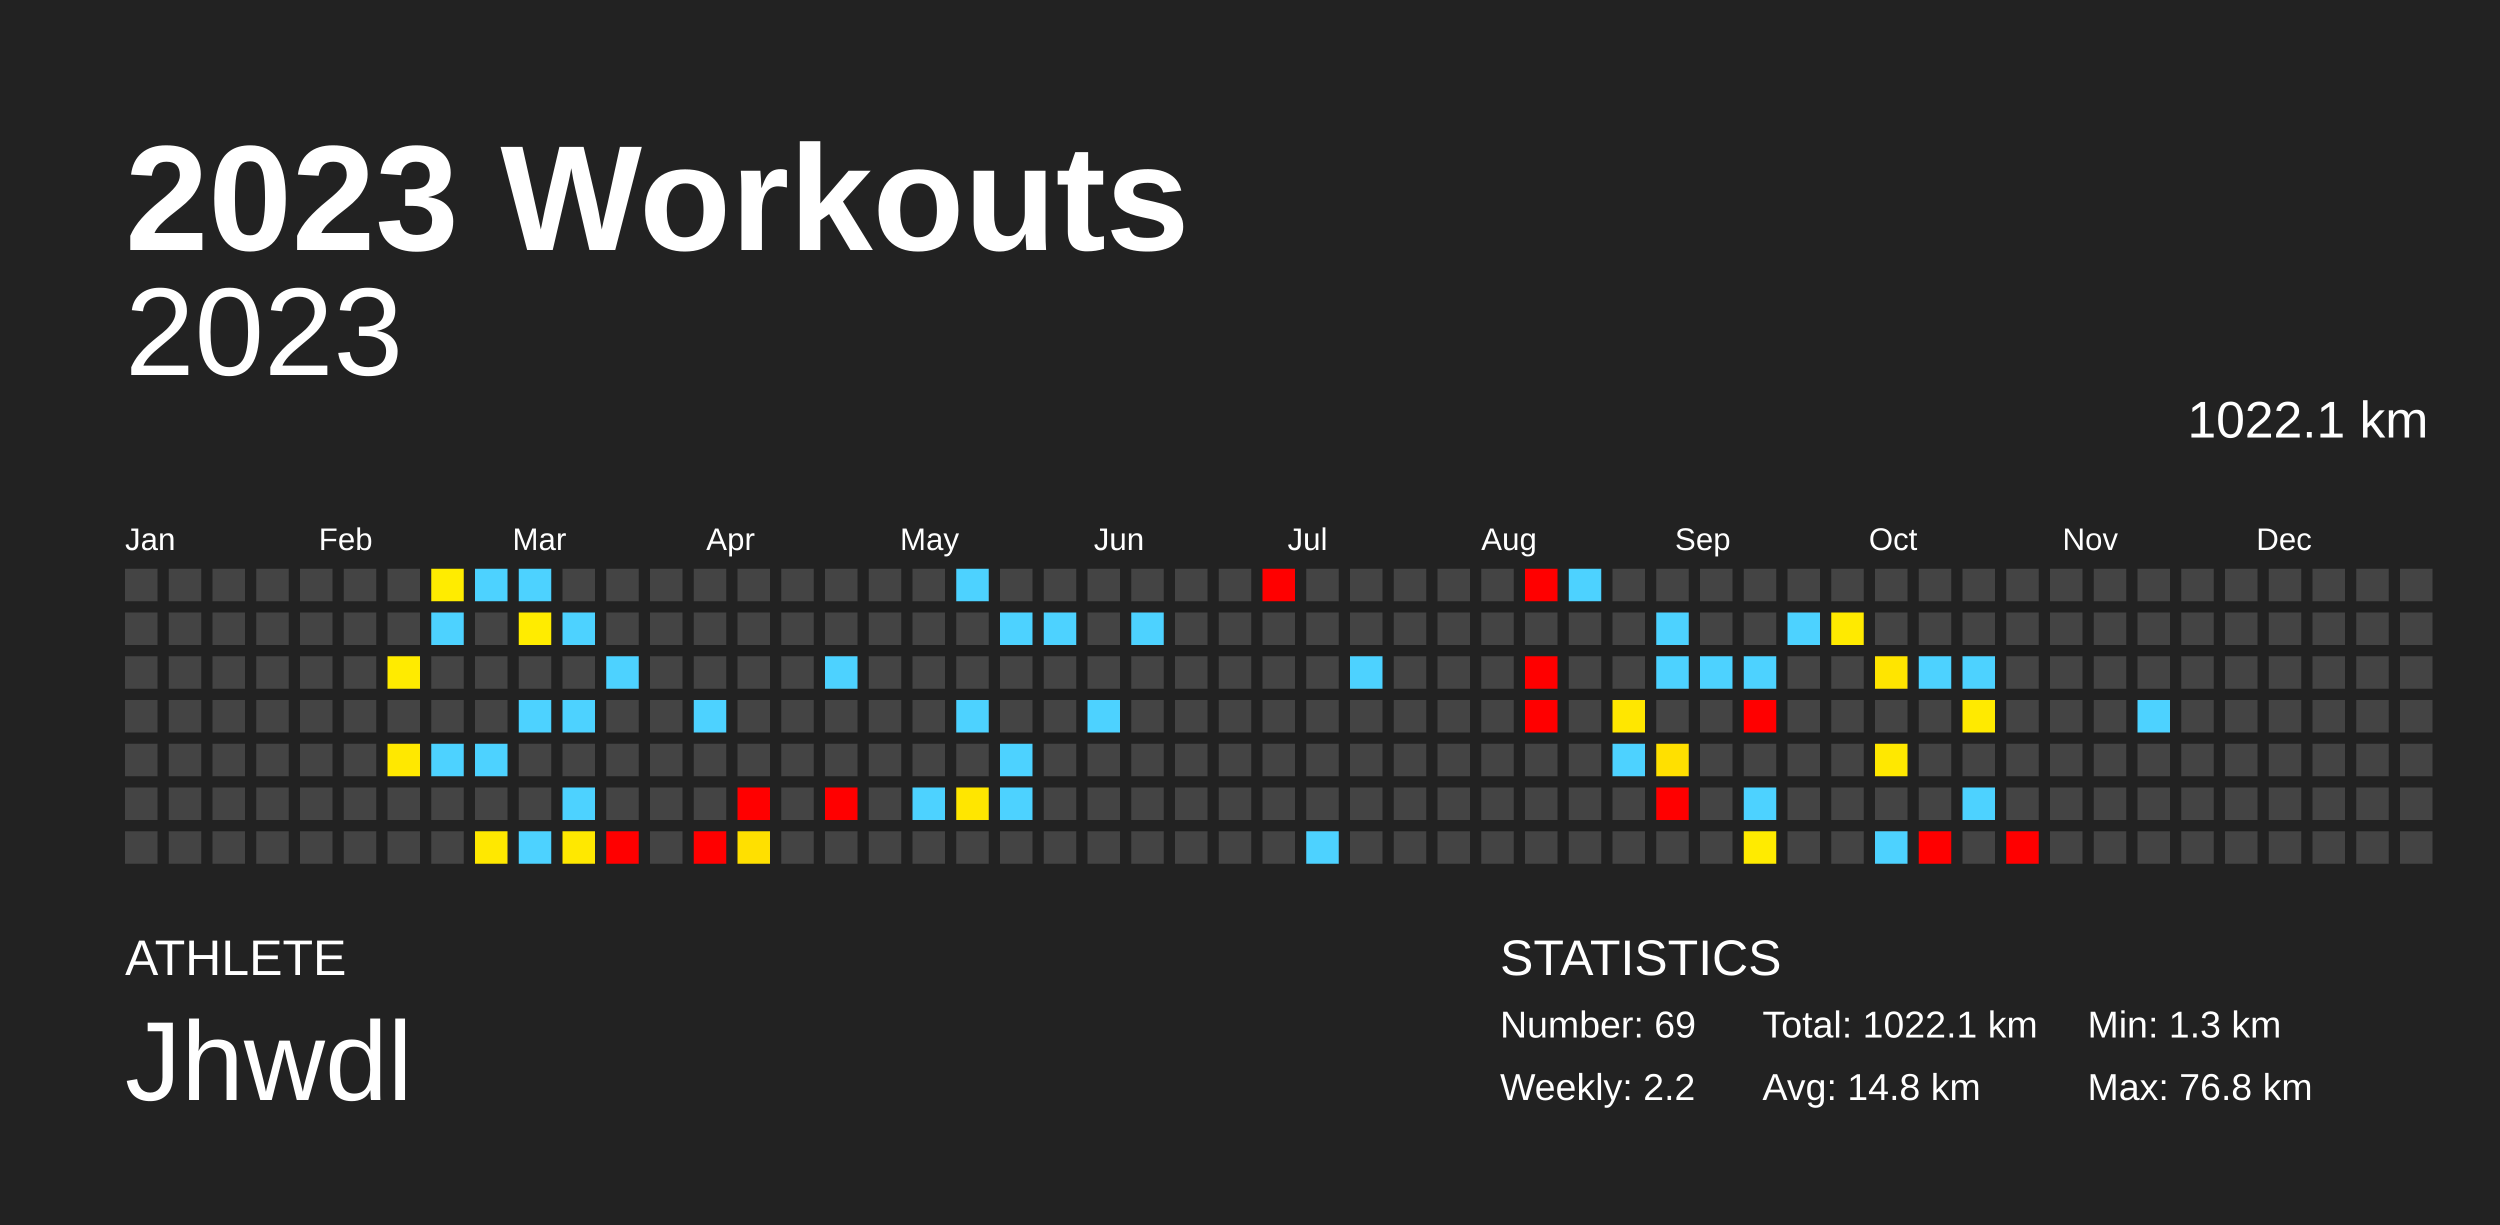
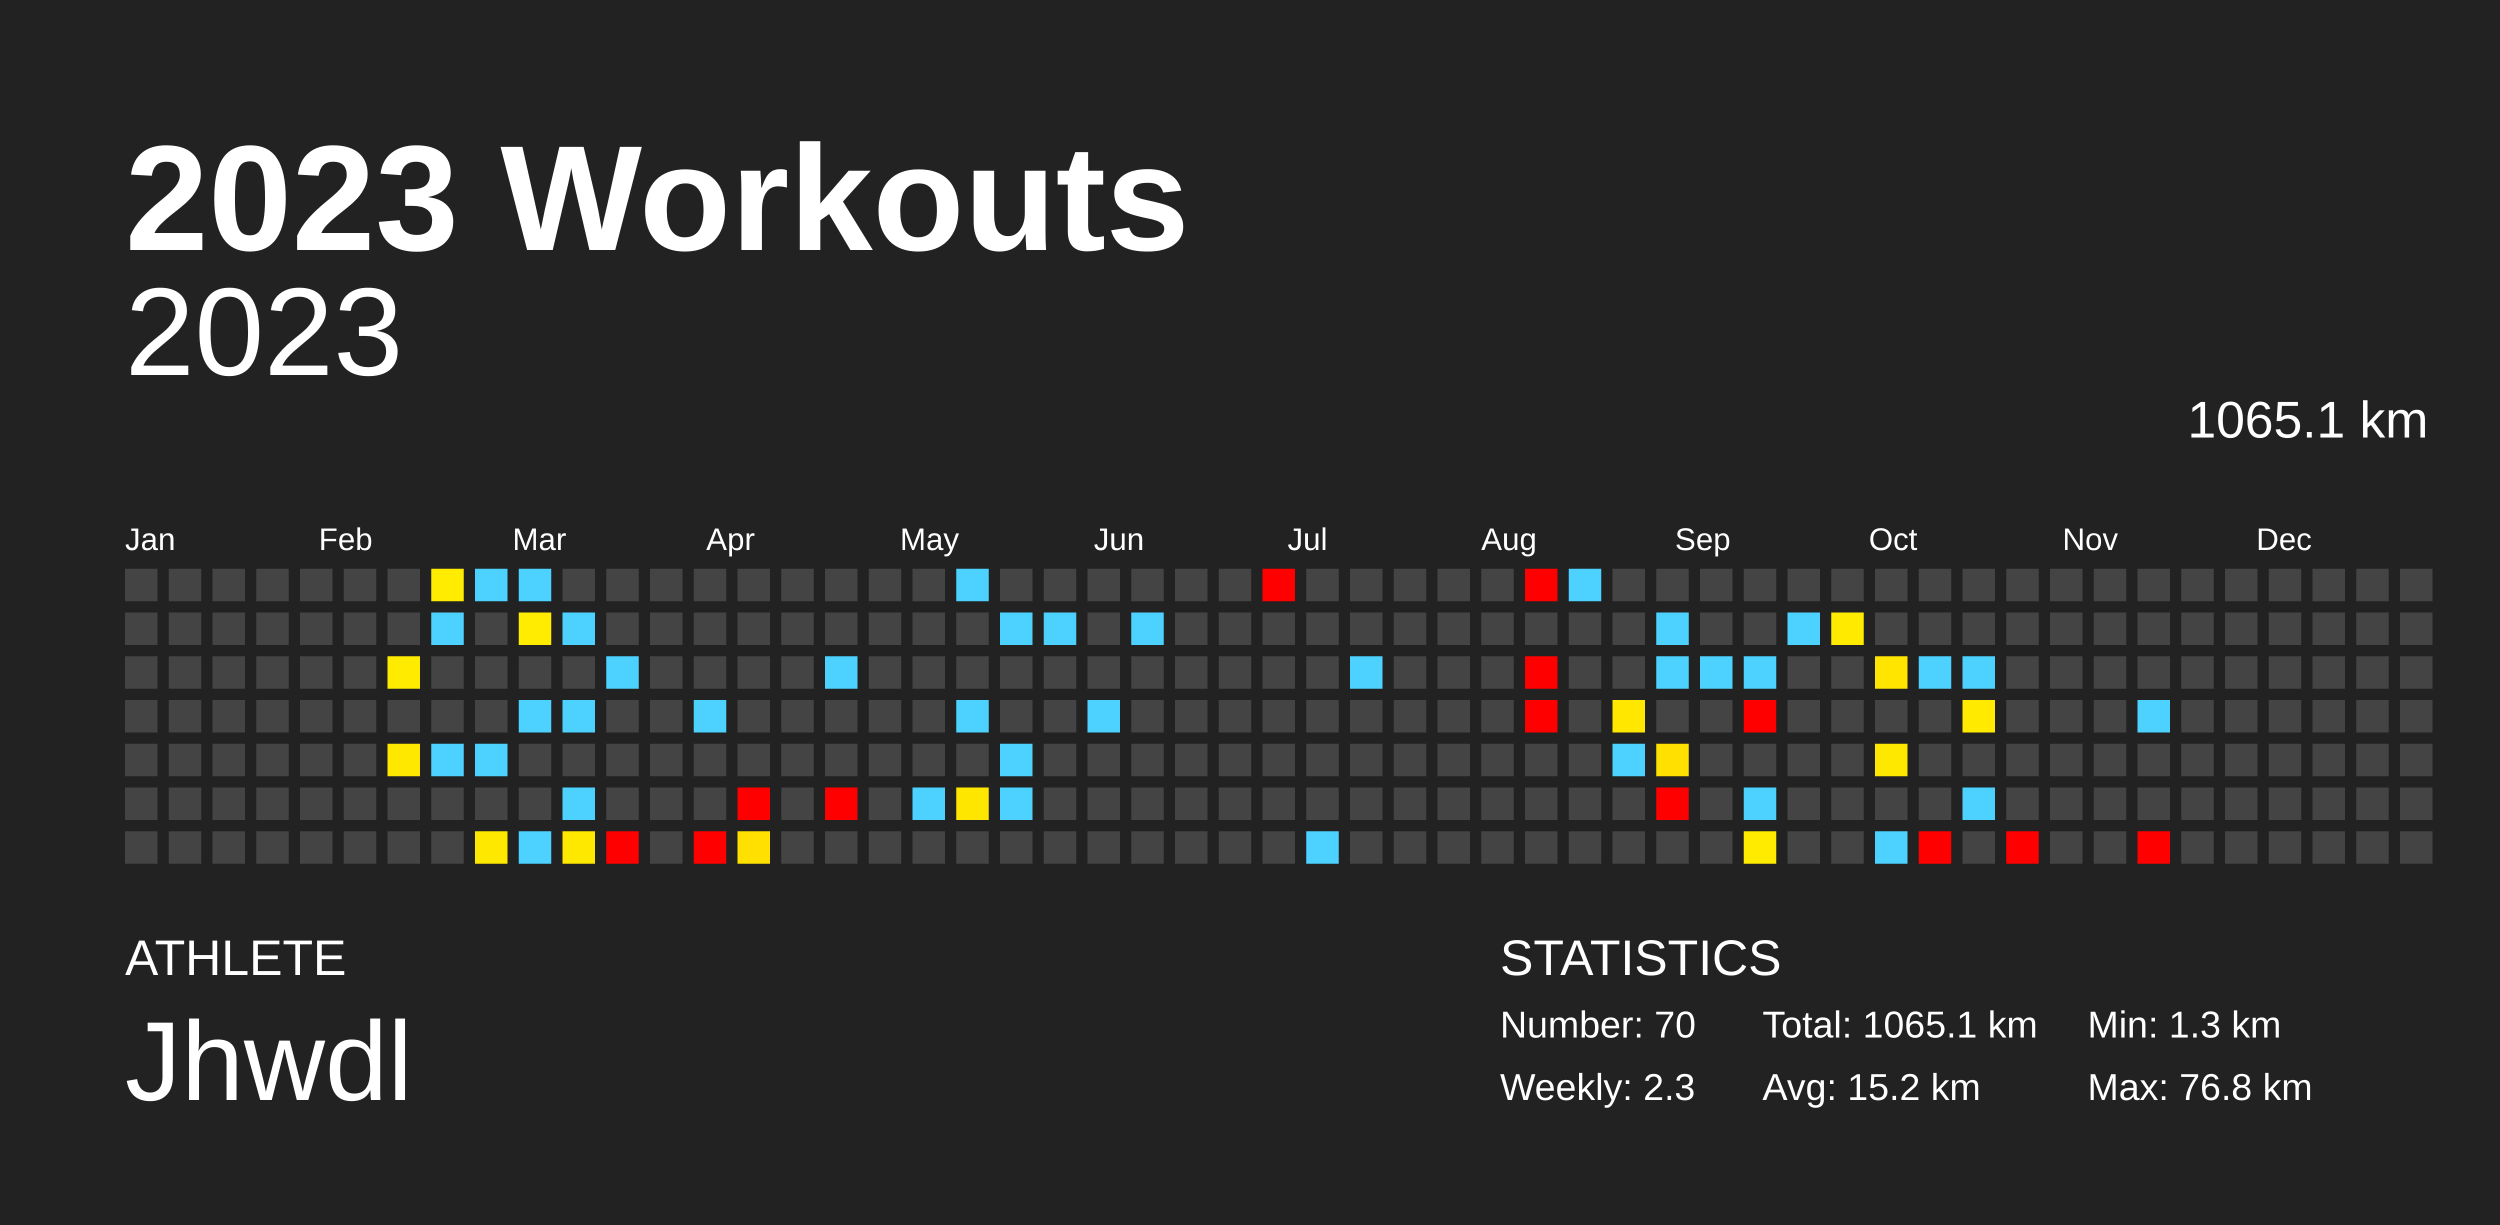
<svg xmlns="http://www.w3.org/2000/svg" baseProfile="full" height="98mm" version="1.1" viewBox="0,0,200,98" width="200mm">
  <defs />
  <rect fill="#222222" height="98" width="200" x="0" y="0" />
  <text fill="#FFFFFF" style="font-size:12px; font-family:Arial; font-weight:bold;" x="10" y="20">2023 Workouts</text>
  <text fill="#FFFFFF" style="font-size:4px; font-family:Arial" x="10" y="78">ATHLETE</text>
  <text fill="#FFFFFF" style="font-size:9px; font-family:Arial" x="10" y="88">Jhwdl</text>
  <text fill="#FFFFFF" style="font-size:4px; font-family:Arial" x="120" y="78">STATISTICS</text>
-   <text fill="#FFFFFF" style="font-size:3px; font-family:Arial" x="120" y="83">Number: 69</text>
-   <text fill="#FFFFFF" style="font-size:3px; font-family:Arial" x="120" y="88">Weekly: 2.2</text>
-   <text fill="#FFFFFF" style="font-size:3px; font-family:Arial" x="141" y="83">Total: 1022.1 km</text>
-   <text fill="#FFFFFF" style="font-size:3px; font-family:Arial" x="141" y="88">Avg: 14.8 km</text>
+   <text fill="#FFFFFF" style="font-size:3px; font-family:Arial" x="120" y="83">Number: 70</text>
+   <text fill="#FFFFFF" style="font-size:3px; font-family:Arial" x="120" y="88">Weekly: 2.3</text>
+   <text fill="#FFFFFF" style="font-size:3px; font-family:Arial" x="141" y="83">Total: 1065.1 km</text>
+   <text fill="#FFFFFF" style="font-size:3px; font-family:Arial" x="141" y="88">Avg: 15.2 km</text>
  <text fill="#FFFFFF" style="font-size:3px; font-family:Arial" x="167" y="83">Min: 1.3 km</text>
  <text fill="#FFFFFF" style="font-size:3px; font-family:Arial" x="167" y="88">Max: 76.8 km</text>
  <text alignment-baseline="hanging" fill="#FFFFFF" style="font-size:10.0px; font-family:Arial;" x="10" y="30">2023</text>
-   <text alignment-baseline="hanging" fill="#FFFFFF" style="font-size:4.125px; font-family:Arial;" x="175" y="35">1022.1 km</text>
+   <text alignment-baseline="hanging" fill="#FFFFFF" style="font-size:4.125px; font-family:Arial;" x="175" y="35">1065.1 km</text>
  <text fill="#FFFFFF" style="font-size:2.5px; font-family:Arial" x="10.0" y="44">Jan</text>
  <text fill="#FFFFFF" style="font-size:2.5px; font-family:Arial" x="25.5" y="44">Feb</text>
  <text fill="#FFFFFF" style="font-size:2.5px; font-family:Arial" x="41.0" y="44">Mar</text>
  <text fill="#FFFFFF" style="font-size:2.5px; font-family:Arial" x="56.5" y="44">Apr</text>
  <text fill="#FFFFFF" style="font-size:2.5px; font-family:Arial" x="72.0" y="44">May</text>
  <text fill="#FFFFFF" style="font-size:2.5px; font-family:Arial" x="87.5" y="44">Jun</text>
  <text fill="#FFFFFF" style="font-size:2.5px; font-family:Arial" x="103.0" y="44">Jul</text>
  <text fill="#FFFFFF" style="font-size:2.5px; font-family:Arial" x="118.5" y="44">Aug</text>
  <text fill="#FFFFFF" style="font-size:2.5px; font-family:Arial" x="134.0" y="44">Sep</text>
  <text fill="#FFFFFF" style="font-size:2.5px; font-family:Arial" x="149.5" y="44">Oct</text>
  <text fill="#FFFFFF" style="font-size:2.5px; font-family:Arial" x="165.0" y="44">Nov</text>
  <text fill="#FFFFFF" style="font-size:2.5px; font-family:Arial" x="180.5" y="44">Dec</text>
  <rect fill="#444444" height="2.6" width="2.6" x="10.0" y="45.5" />
  <rect fill="#444444" height="2.6" width="2.6" x="10.0" y="49.0" />
  <rect fill="#444444" height="2.6" width="2.6" x="10.0" y="52.5" />
  <rect fill="#444444" height="2.6" width="2.6" x="10.0" y="56.0" />
  <rect fill="#444444" height="2.6" width="2.6" x="10.0" y="59.5" />
  <rect fill="#444444" height="2.6" width="2.6" x="10.0" y="63.0" />
  <rect fill="#444444" height="2.6" width="2.6" x="10.0" y="66.5" />
  <rect fill="#444444" height="2.6" width="2.6" x="13.5" y="45.5" />
  <rect fill="#444444" height="2.6" width="2.6" x="13.5" y="49.0" />
  <rect fill="#444444" height="2.6" width="2.6" x="13.5" y="52.5" />
  <rect fill="#444444" height="2.6" width="2.6" x="13.5" y="56.0" />
  <rect fill="#444444" height="2.6" width="2.6" x="13.5" y="59.5" />
  <rect fill="#444444" height="2.6" width="2.6" x="13.5" y="63.0" />
  <rect fill="#444444" height="2.6" width="2.6" x="13.5" y="66.5" />
  <rect fill="#444444" height="2.6" width="2.6" x="17.0" y="45.5" />
  <rect fill="#444444" height="2.6" width="2.6" x="17.0" y="49.0" />
  <rect fill="#444444" height="2.6" width="2.6" x="17.0" y="52.5" />
  <rect fill="#444444" height="2.6" width="2.6" x="17.0" y="56.0" />
  <rect fill="#444444" height="2.6" width="2.6" x="17.0" y="59.5" />
  <rect fill="#444444" height="2.6" width="2.6" x="17.0" y="63.0" />
  <rect fill="#444444" height="2.6" width="2.6" x="17.0" y="66.5" />
  <rect fill="#444444" height="2.6" width="2.6" x="20.5" y="45.5" />
  <rect fill="#444444" height="2.6" width="2.6" x="20.5" y="49.0" />
  <rect fill="#444444" height="2.6" width="2.6" x="20.5" y="52.5" />
  <rect fill="#444444" height="2.6" width="2.6" x="20.5" y="56.0" />
  <rect fill="#444444" height="2.6" width="2.6" x="20.5" y="59.5" />
  <rect fill="#444444" height="2.6" width="2.6" x="20.5" y="63.0" />
  <rect fill="#444444" height="2.6" width="2.6" x="20.5" y="66.5" />
  <rect fill="#444444" height="2.6" width="2.6" x="24.0" y="45.5" />
  <rect fill="#444444" height="2.6" width="2.6" x="24.0" y="49.0" />
  <rect fill="#444444" height="2.6" width="2.6" x="24.0" y="52.5" />
  <rect fill="#444444" height="2.6" width="2.6" x="24.0" y="56.0" />
  <rect fill="#444444" height="2.6" width="2.6" x="24.0" y="59.5" />
  <rect fill="#444444" height="2.6" width="2.6" x="24.0" y="63.0" />
  <rect fill="#444444" height="2.6" width="2.6" x="24.0" y="66.5" />
  <rect fill="#444444" height="2.6" width="2.6" x="27.5" y="45.5" />
  <rect fill="#444444" height="2.6" width="2.6" x="27.5" y="49.0" />
  <rect fill="#444444" height="2.6" width="2.6" x="27.5" y="52.5" />
  <rect fill="#444444" height="2.6" width="2.6" x="27.5" y="56.0" />
  <rect fill="#444444" height="2.6" width="2.6" x="27.5" y="59.5" />
  <rect fill="#444444" height="2.6" width="2.6" x="27.5" y="63.0" />
  <rect fill="#444444" height="2.6" width="2.6" x="27.5" y="66.5" />
  <rect fill="#444444" height="2.6" width="2.6" x="31.0" y="45.5" />
  <rect fill="#444444" height="2.6" width="2.6" x="31.0" y="49.0" />
  <rect fill="#ffeb00" height="2.6" width="2.6" x="31.0" y="52.5" />
  <rect fill="#444444" height="2.6" width="2.6" x="31.0" y="56.0" />
  <rect fill="#ffe800" height="2.6" width="2.6" x="31.0" y="59.5" />
  <rect fill="#444444" height="2.6" width="2.6" x="31.0" y="63.0" />
  <rect fill="#444444" height="2.6" width="2.6" x="31.0" y="66.5" />
  <rect fill="#ffec00" height="2.6" width="2.6" x="34.5" y="45.5" />
  <rect fill="#4dd2ff" height="2.6" width="2.6" x="34.5" y="49.0" />
  <rect fill="#444444" height="2.6" width="2.6" x="34.5" y="52.5" />
  <rect fill="#444444" height="2.6" width="2.6" x="34.5" y="56.0" />
  <rect fill="#4dd2ff" height="2.6" width="2.6" x="34.5" y="59.5" />
  <rect fill="#444444" height="2.6" width="2.6" x="34.5" y="63.0" />
  <rect fill="#444444" height="2.6" width="2.6" x="34.5" y="66.5" />
  <rect fill="#4dd2ff" height="2.6" width="2.6" x="38.0" y="45.5" />
  <rect fill="#444444" height="2.6" width="2.6" x="38.0" y="49.0" />
  <rect fill="#444444" height="2.6" width="2.6" x="38.0" y="52.5" />
  <rect fill="#444444" height="2.6" width="2.6" x="38.0" y="56.0" />
  <rect fill="#4dd2ff" height="2.6" width="2.6" x="38.0" y="59.5" />
  <rect fill="#444444" height="2.6" width="2.6" x="38.0" y="63.0" />
  <rect fill="#ffe800" height="2.6" width="2.6" x="38.0" y="66.5" />
  <rect fill="#4dd2ff" height="2.6" width="2.6" x="41.5" y="45.5" />
  <rect fill="#ffec00" height="2.6" width="2.6" x="41.5" y="49.0" />
  <rect fill="#444444" height="2.6" width="2.6" x="41.5" y="52.5" />
  <rect fill="#4dd2ff" height="2.6" width="2.6" x="41.5" y="56.0" />
  <rect fill="#444444" height="2.6" width="2.6" x="41.5" y="59.5" />
  <rect fill="#444444" height="2.6" width="2.6" x="41.5" y="63.0" />
  <rect fill="#4dd2ff" height="2.6" width="2.6" x="41.5" y="66.5" />
  <rect fill="#444444" height="2.6" width="2.6" x="45.0" y="45.5" />
  <rect fill="#4dd2ff" height="2.6" width="2.6" x="45.0" y="49.0" />
  <rect fill="#444444" height="2.6" width="2.6" x="45.0" y="52.5" />
  <rect fill="#4dd2ff" height="2.6" width="2.6" x="45.0" y="56.0" />
  <rect fill="#444444" height="2.6" width="2.6" x="45.0" y="59.5" />
  <rect fill="#4dd2ff" height="2.6" width="2.6" x="45.0" y="63.0" />
  <rect fill="#ffe800" height="2.6" width="2.6" x="45.0" y="66.5" />
  <rect fill="#444444" height="2.6" width="2.6" x="48.5" y="45.5" />
  <rect fill="#444444" height="2.6" width="2.6" x="48.5" y="49.0" />
  <rect fill="#4dd2ff" height="2.6" width="2.6" x="48.5" y="52.5" />
  <rect fill="#444444" height="2.6" width="2.6" x="48.5" y="56.0" />
  <rect fill="#444444" height="2.6" width="2.6" x="48.5" y="59.5" />
  <rect fill="#444444" height="2.6" width="2.6" x="48.5" y="63.0" />
  <rect fill="red" height="2.6" width="2.6" x="48.5" y="66.5" />
  <rect fill="#444444" height="2.6" width="2.6" x="52.0" y="45.5" />
  <rect fill="#444444" height="2.6" width="2.6" x="52.0" y="49.0" />
  <rect fill="#444444" height="2.6" width="2.6" x="52.0" y="52.5" />
  <rect fill="#444444" height="2.6" width="2.6" x="52.0" y="56.0" />
  <rect fill="#444444" height="2.6" width="2.6" x="52.0" y="59.5" />
  <rect fill="#444444" height="2.6" width="2.6" x="52.0" y="63.0" />
  <rect fill="#444444" height="2.6" width="2.6" x="52.0" y="66.5" />
  <rect fill="#444444" height="2.6" width="2.6" x="55.5" y="45.5" />
  <rect fill="#444444" height="2.6" width="2.6" x="55.5" y="49.0" />
  <rect fill="#444444" height="2.6" width="2.6" x="55.5" y="52.5" />
  <rect fill="#4dd2ff" height="2.6" width="2.6" x="55.5" y="56.0" />
  <rect fill="#444444" height="2.6" width="2.6" x="55.5" y="59.5" />
  <rect fill="#444444" height="2.6" width="2.6" x="55.5" y="63.0" />
  <rect fill="red" height="2.6" width="2.6" x="55.5" y="66.5" />
  <rect fill="#444444" height="2.6" width="2.6" x="59.0" y="45.5" />
  <rect fill="#444444" height="2.6" width="2.6" x="59.0" y="49.0" />
  <rect fill="#444444" height="2.6" width="2.6" x="59.0" y="52.5" />
  <rect fill="#444444" height="2.6" width="2.6" x="59.0" y="56.0" />
  <rect fill="#444444" height="2.6" width="2.6" x="59.0" y="59.5" />
  <rect fill="red" height="2.6" width="2.6" x="59.0" y="63.0" />
  <rect fill="#ffe000" height="2.6" width="2.6" x="59.0" y="66.5" />
  <rect fill="#444444" height="2.6" width="2.6" x="62.5" y="45.5" />
  <rect fill="#444444" height="2.6" width="2.6" x="62.5" y="49.0" />
  <rect fill="#444444" height="2.6" width="2.6" x="62.5" y="52.5" />
  <rect fill="#444444" height="2.6" width="2.6" x="62.5" y="56.0" />
  <rect fill="#444444" height="2.6" width="2.6" x="62.5" y="59.5" />
  <rect fill="#444444" height="2.6" width="2.6" x="62.5" y="63.0" />
  <rect fill="#444444" height="2.6" width="2.6" x="62.5" y="66.5" />
  <rect fill="#444444" height="2.6" width="2.6" x="66.0" y="45.5" />
  <rect fill="#444444" height="2.6" width="2.6" x="66.0" y="49.0" />
  <rect fill="#4dd2ff" height="2.6" width="2.6" x="66.0" y="52.5" />
  <rect fill="#444444" height="2.6" width="2.6" x="66.0" y="56.0" />
  <rect fill="#444444" height="2.6" width="2.6" x="66.0" y="59.5" />
  <rect fill="red" height="2.6" width="2.6" x="66.0" y="63.0" />
  <rect fill="#444444" height="2.6" width="2.6" x="66.0" y="66.5" />
  <rect fill="#444444" height="2.6" width="2.6" x="69.5" y="45.5" />
  <rect fill="#444444" height="2.6" width="2.6" x="69.5" y="49.0" />
  <rect fill="#444444" height="2.6" width="2.6" x="69.5" y="52.5" />
  <rect fill="#444444" height="2.6" width="2.6" x="69.5" y="56.0" />
  <rect fill="#444444" height="2.6" width="2.6" x="69.5" y="59.5" />
  <rect fill="#444444" height="2.6" width="2.6" x="69.5" y="63.0" />
  <rect fill="#444444" height="2.6" width="2.6" x="69.5" y="66.5" />
  <rect fill="#444444" height="2.6" width="2.6" x="73.0" y="45.5" />
  <rect fill="#444444" height="2.6" width="2.6" x="73.0" y="49.0" />
  <rect fill="#444444" height="2.6" width="2.6" x="73.0" y="52.5" />
  <rect fill="#444444" height="2.6" width="2.6" x="73.0" y="56.0" />
  <rect fill="#444444" height="2.6" width="2.6" x="73.0" y="59.5" />
  <rect fill="#4dd2ff" height="2.6" width="2.6" x="73.0" y="63.0" />
  <rect fill="#444444" height="2.6" width="2.6" x="73.0" y="66.5" />
  <rect fill="#4dd2ff" height="2.6" width="2.6" x="76.5" y="45.5" />
  <rect fill="#444444" height="2.6" width="2.6" x="76.5" y="49.0" />
  <rect fill="#444444" height="2.6" width="2.6" x="76.5" y="52.5" />
  <rect fill="#4dd2ff" height="2.6" width="2.6" x="76.5" y="56.0" />
  <rect fill="#444444" height="2.6" width="2.6" x="76.5" y="59.5" />
  <rect fill="#ffe600" height="2.6" width="2.6" x="76.5" y="63.0" />
  <rect fill="#444444" height="2.6" width="2.6" x="76.5" y="66.5" />
  <rect fill="#444444" height="2.6" width="2.6" x="80.0" y="45.5" />
  <rect fill="#4dd2ff" height="2.6" width="2.6" x="80.0" y="49.0" />
  <rect fill="#444444" height="2.6" width="2.6" x="80.0" y="52.5" />
  <rect fill="#444444" height="2.6" width="2.6" x="80.0" y="56.0" />
  <rect fill="#4dd2ff" height="2.6" width="2.6" x="80.0" y="59.5" />
  <rect fill="#4dd2ff" height="2.6" width="2.6" x="80.0" y="63.0" />
  <rect fill="#444444" height="2.6" width="2.6" x="80.0" y="66.5" />
  <rect fill="#444444" height="2.6" width="2.6" x="83.5" y="45.5" />
  <rect fill="#4dd2ff" height="2.6" width="2.6" x="83.5" y="49.0" />
  <rect fill="#444444" height="2.6" width="2.6" x="83.5" y="52.5" />
  <rect fill="#444444" height="2.6" width="2.6" x="83.5" y="56.0" />
  <rect fill="#444444" height="2.6" width="2.6" x="83.5" y="59.5" />
  <rect fill="#444444" height="2.6" width="2.6" x="83.5" y="63.0" />
  <rect fill="#444444" height="2.6" width="2.6" x="83.5" y="66.5" />
  <rect fill="#444444" height="2.6" width="2.6" x="87.0" y="45.5" />
  <rect fill="#444444" height="2.6" width="2.6" x="87.0" y="49.0" />
  <rect fill="#444444" height="2.6" width="2.6" x="87.0" y="52.5" />
  <rect fill="#4dd2ff" height="2.6" width="2.6" x="87.0" y="56.0" />
  <rect fill="#444444" height="2.6" width="2.6" x="87.0" y="59.5" />
  <rect fill="#444444" height="2.6" width="2.6" x="87.0" y="63.0" />
  <rect fill="#444444" height="2.6" width="2.6" x="87.0" y="66.5" />
  <rect fill="#444444" height="2.6" width="2.6" x="90.5" y="45.5" />
  <rect fill="#4dd2ff" height="2.6" width="2.6" x="90.5" y="49.0" />
  <rect fill="#444444" height="2.6" width="2.6" x="90.5" y="52.5" />
  <rect fill="#444444" height="2.6" width="2.6" x="90.5" y="56.0" />
  <rect fill="#444444" height="2.6" width="2.6" x="90.5" y="59.5" />
  <rect fill="#444444" height="2.6" width="2.6" x="90.5" y="63.0" />
  <rect fill="#444444" height="2.6" width="2.6" x="90.5" y="66.5" />
  <rect fill="#444444" height="2.6" width="2.6" x="94.0" y="45.5" />
  <rect fill="#444444" height="2.6" width="2.6" x="94.0" y="49.0" />
  <rect fill="#444444" height="2.6" width="2.6" x="94.0" y="52.5" />
  <rect fill="#444444" height="2.6" width="2.6" x="94.0" y="56.0" />
  <rect fill="#444444" height="2.6" width="2.6" x="94.0" y="59.5" />
  <rect fill="#444444" height="2.6" width="2.6" x="94.0" y="63.0" />
  <rect fill="#444444" height="2.6" width="2.6" x="94.0" y="66.5" />
  <rect fill="#444444" height="2.6" width="2.6" x="97.5" y="45.5" />
  <rect fill="#444444" height="2.6" width="2.6" x="97.5" y="49.0" />
  <rect fill="#444444" height="2.6" width="2.6" x="97.5" y="52.5" />
  <rect fill="#444444" height="2.6" width="2.6" x="97.5" y="56.0" />
  <rect fill="#444444" height="2.6" width="2.6" x="97.5" y="59.5" />
  <rect fill="#444444" height="2.6" width="2.6" x="97.5" y="63.0" />
  <rect fill="#444444" height="2.6" width="2.6" x="97.5" y="66.5" />
  <rect fill="red" height="2.6" width="2.6" x="101.0" y="45.5" />
  <rect fill="#444444" height="2.6" width="2.6" x="101.0" y="49.0" />
  <rect fill="#444444" height="2.6" width="2.6" x="101.0" y="52.5" />
  <rect fill="#444444" height="2.6" width="2.6" x="101.0" y="56.0" />
  <rect fill="#444444" height="2.6" width="2.6" x="101.0" y="59.5" />
  <rect fill="#444444" height="2.6" width="2.6" x="101.0" y="63.0" />
  <rect fill="#444444" height="2.6" width="2.6" x="101.0" y="66.5" />
  <rect fill="#444444" height="2.6" width="2.6" x="104.5" y="45.5" />
  <rect fill="#444444" height="2.6" width="2.6" x="104.5" y="49.0" />
  <rect fill="#444444" height="2.6" width="2.6" x="104.5" y="52.5" />
  <rect fill="#444444" height="2.6" width="2.6" x="104.5" y="56.0" />
  <rect fill="#444444" height="2.6" width="2.6" x="104.5" y="59.5" />
  <rect fill="#444444" height="2.6" width="2.6" x="104.5" y="63.0" />
  <rect fill="#4dd2ff" height="2.6" width="2.6" x="104.5" y="66.5" />
  <rect fill="#444444" height="2.6" width="2.6" x="108.0" y="45.5" />
  <rect fill="#444444" height="2.6" width="2.6" x="108.0" y="49.0" />
  <rect fill="#4dd2ff" height="2.6" width="2.6" x="108.0" y="52.5" />
  <rect fill="#444444" height="2.6" width="2.6" x="108.0" y="56.0" />
  <rect fill="#444444" height="2.6" width="2.6" x="108.0" y="59.5" />
  <rect fill="#444444" height="2.6" width="2.6" x="108.0" y="63.0" />
  <rect fill="#444444" height="2.6" width="2.6" x="108.0" y="66.5" />
  <rect fill="#444444" height="2.6" width="2.6" x="111.5" y="45.5" />
  <rect fill="#444444" height="2.6" width="2.6" x="111.5" y="49.0" />
  <rect fill="#444444" height="2.6" width="2.6" x="111.5" y="52.5" />
  <rect fill="#444444" height="2.6" width="2.6" x="111.5" y="56.0" />
  <rect fill="#444444" height="2.6" width="2.6" x="111.5" y="59.5" />
  <rect fill="#444444" height="2.6" width="2.6" x="111.5" y="63.0" />
  <rect fill="#444444" height="2.6" width="2.6" x="111.5" y="66.5" />
  <rect fill="#444444" height="2.6" width="2.6" x="115.0" y="45.5" />
  <rect fill="#444444" height="2.6" width="2.6" x="115.0" y="49.0" />
  <rect fill="#444444" height="2.6" width="2.6" x="115.0" y="52.5" />
  <rect fill="#444444" height="2.6" width="2.6" x="115.0" y="56.0" />
  <rect fill="#444444" height="2.6" width="2.6" x="115.0" y="59.5" />
  <rect fill="#444444" height="2.6" width="2.6" x="115.0" y="63.0" />
  <rect fill="#444444" height="2.6" width="2.6" x="115.0" y="66.5" />
  <rect fill="#444444" height="2.6" width="2.6" x="118.5" y="45.5" />
  <rect fill="#444444" height="2.6" width="2.6" x="118.5" y="49.0" />
  <rect fill="#444444" height="2.6" width="2.6" x="118.5" y="52.5" />
  <rect fill="#444444" height="2.6" width="2.6" x="118.5" y="56.0" />
  <rect fill="#444444" height="2.6" width="2.6" x="118.5" y="59.5" />
  <rect fill="#444444" height="2.6" width="2.6" x="118.5" y="63.0" />
  <rect fill="#444444" height="2.6" width="2.6" x="118.5" y="66.5" />
  <rect fill="red" height="2.6" width="2.6" x="122.0" y="45.5" />
  <rect fill="#444444" height="2.6" width="2.6" x="122.0" y="49.0" />
  <rect fill="red" height="2.6" width="2.6" x="122.0" y="52.5" />
  <rect fill="red" height="2.6" width="2.6" x="122.0" y="56.0" />
  <rect fill="#444444" height="2.6" width="2.6" x="122.0" y="59.5" />
  <rect fill="#444444" height="2.6" width="2.6" x="122.0" y="63.0" />
  <rect fill="#444444" height="2.6" width="2.6" x="122.0" y="66.5" />
  <rect fill="#4dd2ff" height="2.6" width="2.6" x="125.5" y="45.5" />
  <rect fill="#444444" height="2.6" width="2.6" x="125.5" y="49.0" />
  <rect fill="#444444" height="2.6" width="2.6" x="125.5" y="52.5" />
  <rect fill="#444444" height="2.6" width="2.6" x="125.5" y="56.0" />
  <rect fill="#444444" height="2.6" width="2.6" x="125.5" y="59.5" />
  <rect fill="#444444" height="2.6" width="2.6" x="125.5" y="63.0" />
  <rect fill="#444444" height="2.6" width="2.6" x="125.5" y="66.5" />
  <rect fill="#444444" height="2.6" width="2.6" x="129.0" y="45.5" />
  <rect fill="#444444" height="2.6" width="2.6" x="129.0" y="49.0" />
  <rect fill="#444444" height="2.6" width="2.6" x="129.0" y="52.5" />
  <rect fill="#ffe700" height="2.6" width="2.6" x="129.0" y="56.0" />
  <rect fill="#4dd2ff" height="2.6" width="2.6" x="129.0" y="59.5" />
  <rect fill="#444444" height="2.6" width="2.6" x="129.0" y="63.0" />
  <rect fill="#444444" height="2.6" width="2.6" x="129.0" y="66.5" />
  <rect fill="#444444" height="2.6" width="2.6" x="132.5" y="45.5" />
  <rect fill="#4dd2ff" height="2.6" width="2.6" x="132.5" y="49.0" />
  <rect fill="#4dd2ff" height="2.6" width="2.6" x="132.5" y="52.5" />
  <rect fill="#444444" height="2.6" width="2.6" x="132.5" y="56.0" />
  <rect fill="#ffe000" height="2.6" width="2.6" x="132.5" y="59.5" />
  <rect fill="red" height="2.6" width="2.6" x="132.5" y="63.0" />
  <rect fill="#444444" height="2.6" width="2.6" x="132.5" y="66.5" />
  <rect fill="#444444" height="2.6" width="2.6" x="136.0" y="45.5" />
  <rect fill="#444444" height="2.6" width="2.6" x="136.0" y="49.0" />
  <rect fill="#4dd2ff" height="2.6" width="2.6" x="136.0" y="52.5" />
  <rect fill="#444444" height="2.6" width="2.6" x="136.0" y="56.0" />
  <rect fill="#444444" height="2.6" width="2.6" x="136.0" y="59.5" />
  <rect fill="#444444" height="2.6" width="2.6" x="136.0" y="63.0" />
  <rect fill="#444444" height="2.6" width="2.6" x="136.0" y="66.5" />
  <rect fill="#444444" height="2.6" width="2.6" x="139.5" y="45.5" />
  <rect fill="#444444" height="2.6" width="2.6" x="139.5" y="49.0" />
  <rect fill="#4dd2ff" height="2.6" width="2.6" x="139.5" y="52.5" />
  <rect fill="red" height="2.6" width="2.6" x="139.5" y="56.0" />
  <rect fill="#444444" height="2.6" width="2.6" x="139.5" y="59.5" />
  <rect fill="#4dd2ff" height="2.6" width="2.6" x="139.5" y="63.0" />
  <rect fill="#ffeb00" height="2.6" width="2.6" x="139.5" y="66.5" />
  <rect fill="#444444" height="2.6" width="2.6" x="143.0" y="45.5" />
  <rect fill="#4dd2ff" height="2.6" width="2.6" x="143.0" y="49.0" />
  <rect fill="#444444" height="2.6" width="2.6" x="143.0" y="52.5" />
  <rect fill="#444444" height="2.6" width="2.6" x="143.0" y="56.0" />
  <rect fill="#444444" height="2.6" width="2.6" x="143.0" y="59.5" />
  <rect fill="#444444" height="2.6" width="2.6" x="143.0" y="63.0" />
  <rect fill="#444444" height="2.6" width="2.6" x="143.0" y="66.5" />
  <rect fill="#444444" height="2.6" width="2.6" x="146.5" y="45.5" />
  <rect fill="#ffea00" height="2.6" width="2.6" x="146.5" y="49.0" />
  <rect fill="#444444" height="2.6" width="2.6" x="146.5" y="52.5" />
  <rect fill="#444444" height="2.6" width="2.6" x="146.5" y="56.0" />
  <rect fill="#444444" height="2.6" width="2.6" x="146.5" y="59.5" />
  <rect fill="#444444" height="2.6" width="2.6" x="146.5" y="63.0" />
  <rect fill="#444444" height="2.6" width="2.6" x="146.5" y="66.5" />
  <rect fill="#444444" height="2.6" width="2.6" x="150.0" y="45.5" />
  <rect fill="#444444" height="2.6" width="2.6" x="150.0" y="49.0" />
  <rect fill="#ffe500" height="2.6" width="2.6" x="150.0" y="52.5" />
  <rect fill="#444444" height="2.6" width="2.6" x="150.0" y="56.0" />
  <rect fill="#ffe800" height="2.6" width="2.6" x="150.0" y="59.5" />
  <rect fill="#444444" height="2.6" width="2.6" x="150.0" y="63.0" />
  <rect fill="#4dd2ff" height="2.6" width="2.6" x="150.0" y="66.5" />
  <rect fill="#444444" height="2.6" width="2.6" x="153.5" y="45.5" />
  <rect fill="#444444" height="2.6" width="2.6" x="153.5" y="49.0" />
  <rect fill="#4dd2ff" height="2.6" width="2.6" x="153.5" y="52.5" />
  <rect fill="#444444" height="2.6" width="2.6" x="153.5" y="56.0" />
  <rect fill="#444444" height="2.6" width="2.6" x="153.5" y="59.5" />
  <rect fill="#444444" height="2.6" width="2.6" x="153.5" y="63.0" />
  <rect fill="red" height="2.6" width="2.6" x="153.5" y="66.5" />
  <rect fill="#444444" height="2.6" width="2.6" x="157.0" y="45.5" />
  <rect fill="#444444" height="2.6" width="2.6" x="157.0" y="49.0" />
  <rect fill="#4dd2ff" height="2.6" width="2.6" x="157.0" y="52.5" />
  <rect fill="#ffea00" height="2.6" width="2.6" x="157.0" y="56.0" />
  <rect fill="#444444" height="2.6" width="2.6" x="157.0" y="59.5" />
  <rect fill="#4dd2ff" height="2.6" width="2.6" x="157.0" y="63.0" />
  <rect fill="#444444" height="2.6" width="2.6" x="157.0" y="66.5" />
  <rect fill="#444444" height="2.6" width="2.6" x="160.5" y="45.5" />
  <rect fill="#444444" height="2.6" width="2.6" x="160.5" y="49.0" />
  <rect fill="#444444" height="2.6" width="2.6" x="160.5" y="52.5" />
  <rect fill="#444444" height="2.6" width="2.6" x="160.5" y="56.0" />
  <rect fill="#444444" height="2.6" width="2.6" x="160.5" y="59.5" />
  <rect fill="#444444" height="2.6" width="2.6" x="160.5" y="63.0" />
  <rect fill="red" height="2.6" width="2.6" x="160.5" y="66.5" />
  <rect fill="#444444" height="2.6" width="2.6" x="164.0" y="45.5" />
  <rect fill="#444444" height="2.6" width="2.6" x="164.0" y="49.0" />
  <rect fill="#444444" height="2.6" width="2.6" x="164.0" y="52.5" />
  <rect fill="#444444" height="2.6" width="2.6" x="164.0" y="56.0" />
  <rect fill="#444444" height="2.6" width="2.6" x="164.0" y="59.5" />
  <rect fill="#444444" height="2.6" width="2.6" x="164.0" y="63.0" />
  <rect fill="#444444" height="2.6" width="2.6" x="164.0" y="66.5" />
  <rect fill="#444444" height="2.6" width="2.6" x="167.5" y="45.5" />
  <rect fill="#444444" height="2.6" width="2.6" x="167.5" y="49.0" />
  <rect fill="#444444" height="2.6" width="2.6" x="167.5" y="52.5" />
  <rect fill="#444444" height="2.6" width="2.6" x="167.5" y="56.0" />
  <rect fill="#444444" height="2.6" width="2.6" x="167.5" y="59.5" />
  <rect fill="#444444" height="2.6" width="2.6" x="167.5" y="63.0" />
  <rect fill="#444444" height="2.6" width="2.6" x="167.5" y="66.5" />
  <rect fill="#444444" height="2.6" width="2.6" x="171.0" y="45.5" />
  <rect fill="#444444" height="2.6" width="2.6" x="171.0" y="49.0" />
  <rect fill="#444444" height="2.6" width="2.6" x="171.0" y="52.5" />
  <rect fill="#4dd2ff" height="2.6" width="2.6" x="171.0" y="56.0" />
  <rect fill="#444444" height="2.6" width="2.6" x="171.0" y="59.5" />
  <rect fill="#444444" height="2.6" width="2.6" x="171.0" y="63.0" />
-   <rect fill="#444444" height="2.6" width="2.6" x="171.0" y="66.5" />
+   <rect fill="red" height="2.6" width="2.6" x="171.0" y="66.5" />
  <rect fill="#444444" height="2.6" width="2.6" x="174.5" y="45.5" />
  <rect fill="#444444" height="2.6" width="2.6" x="174.5" y="49.0" />
  <rect fill="#444444" height="2.6" width="2.6" x="174.5" y="52.5" />
  <rect fill="#444444" height="2.6" width="2.6" x="174.5" y="56.0" />
  <rect fill="#444444" height="2.6" width="2.6" x="174.5" y="59.5" />
  <rect fill="#444444" height="2.6" width="2.6" x="174.5" y="63.0" />
  <rect fill="#444444" height="2.6" width="2.6" x="174.5" y="66.5" />
  <rect fill="#444444" height="2.6" width="2.6" x="178.0" y="45.5" />
  <rect fill="#444444" height="2.6" width="2.6" x="178.0" y="49.0" />
  <rect fill="#444444" height="2.6" width="2.6" x="178.0" y="52.5" />
  <rect fill="#444444" height="2.6" width="2.6" x="178.0" y="56.0" />
  <rect fill="#444444" height="2.6" width="2.6" x="178.0" y="59.5" />
  <rect fill="#444444" height="2.6" width="2.6" x="178.0" y="63.0" />
  <rect fill="#444444" height="2.6" width="2.6" x="178.0" y="66.5" />
  <rect fill="#444444" height="2.6" width="2.6" x="181.5" y="45.5" />
  <rect fill="#444444" height="2.6" width="2.6" x="181.5" y="49.0" />
  <rect fill="#444444" height="2.6" width="2.6" x="181.5" y="52.5" />
  <rect fill="#444444" height="2.6" width="2.6" x="181.5" y="56.0" />
  <rect fill="#444444" height="2.6" width="2.6" x="181.5" y="59.5" />
  <rect fill="#444444" height="2.6" width="2.6" x="181.5" y="63.0" />
  <rect fill="#444444" height="2.6" width="2.6" x="181.5" y="66.5" />
  <rect fill="#444444" height="2.6" width="2.6" x="185.0" y="45.5" />
  <rect fill="#444444" height="2.6" width="2.6" x="185.0" y="49.0" />
  <rect fill="#444444" height="2.6" width="2.6" x="185.0" y="52.5" />
  <rect fill="#444444" height="2.6" width="2.6" x="185.0" y="56.0" />
  <rect fill="#444444" height="2.6" width="2.6" x="185.0" y="59.5" />
  <rect fill="#444444" height="2.6" width="2.6" x="185.0" y="63.0" />
  <rect fill="#444444" height="2.6" width="2.6" x="185.0" y="66.5" />
  <rect fill="#444444" height="2.6" width="2.6" x="188.5" y="45.5" />
  <rect fill="#444444" height="2.6" width="2.6" x="188.5" y="49.0" />
  <rect fill="#444444" height="2.6" width="2.6" x="188.5" y="52.5" />
  <rect fill="#444444" height="2.6" width="2.6" x="188.5" y="56.0" />
  <rect fill="#444444" height="2.6" width="2.6" x="188.5" y="59.5" />
  <rect fill="#444444" height="2.6" width="2.6" x="188.5" y="63.0" />
  <rect fill="#444444" height="2.6" width="2.6" x="188.5" y="66.5" />
  <rect fill="#444444" height="2.6" width="2.6" x="192.0" y="45.5" />
  <rect fill="#444444" height="2.6" width="2.6" x="192.0" y="49.0" />
  <rect fill="#444444" height="2.6" width="2.6" x="192.0" y="52.5" />
  <rect fill="#444444" height="2.6" width="2.6" x="192.0" y="56.0" />
  <rect fill="#444444" height="2.6" width="2.6" x="192.0" y="59.5" />
  <rect fill="#444444" height="2.6" width="2.6" x="192.0" y="63.0" />
  <rect fill="#444444" height="2.6" width="2.6" x="192.0" y="66.5" />
</svg>
